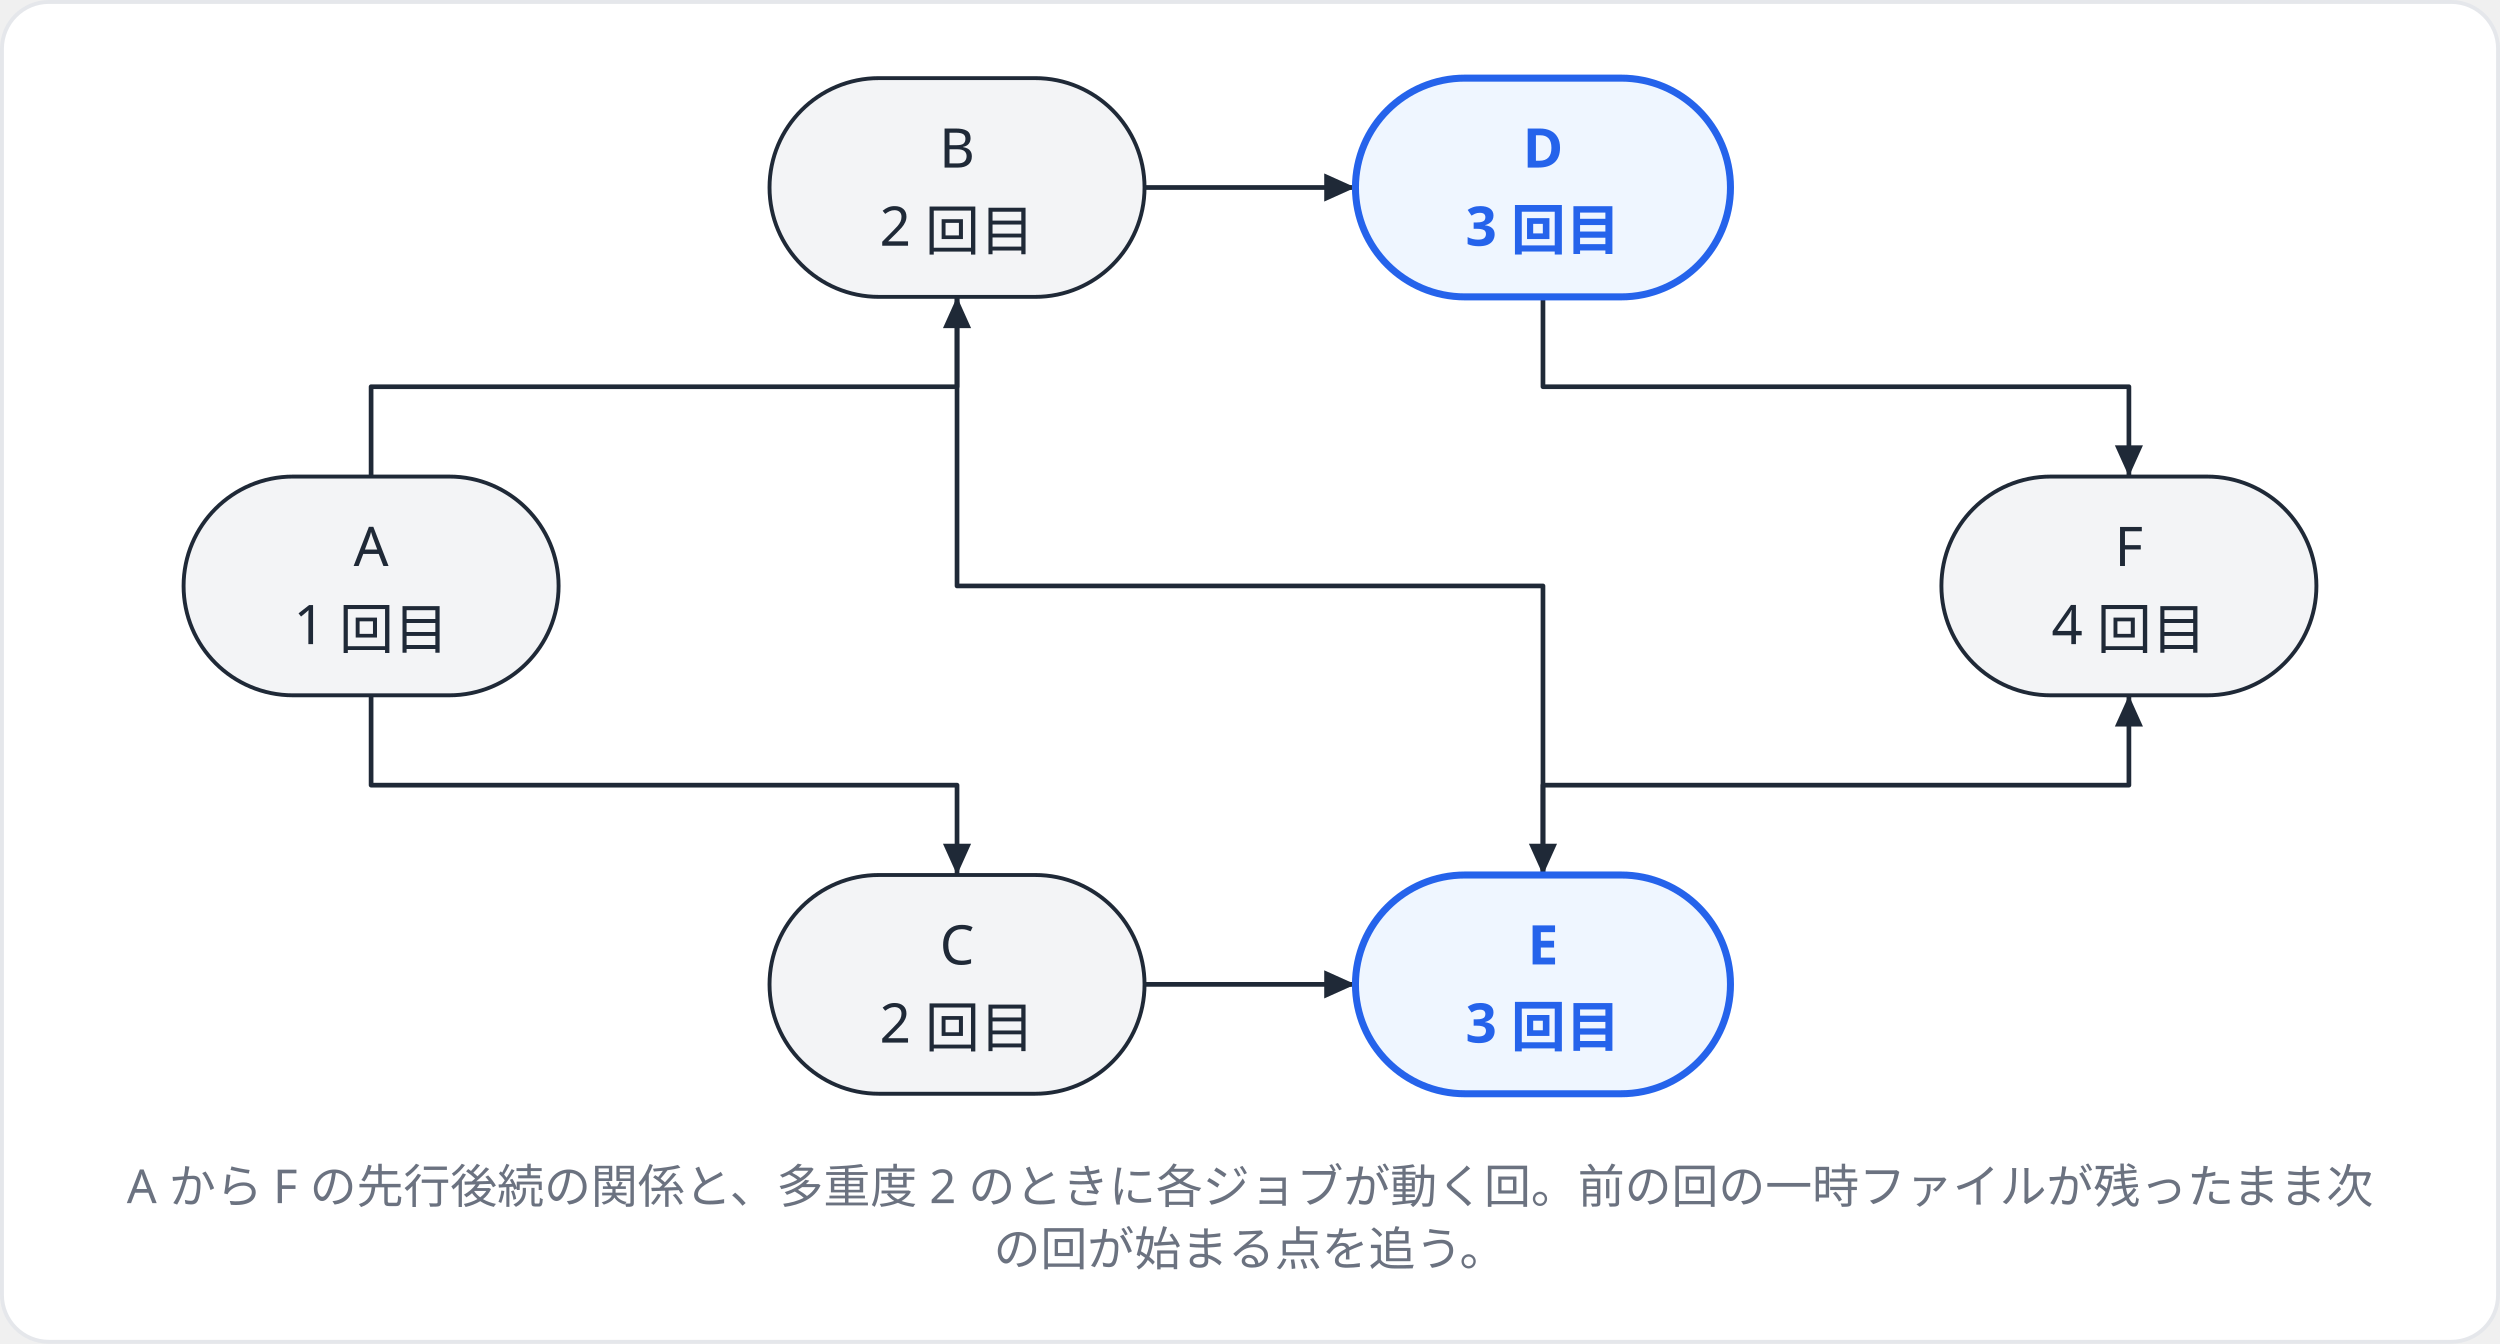
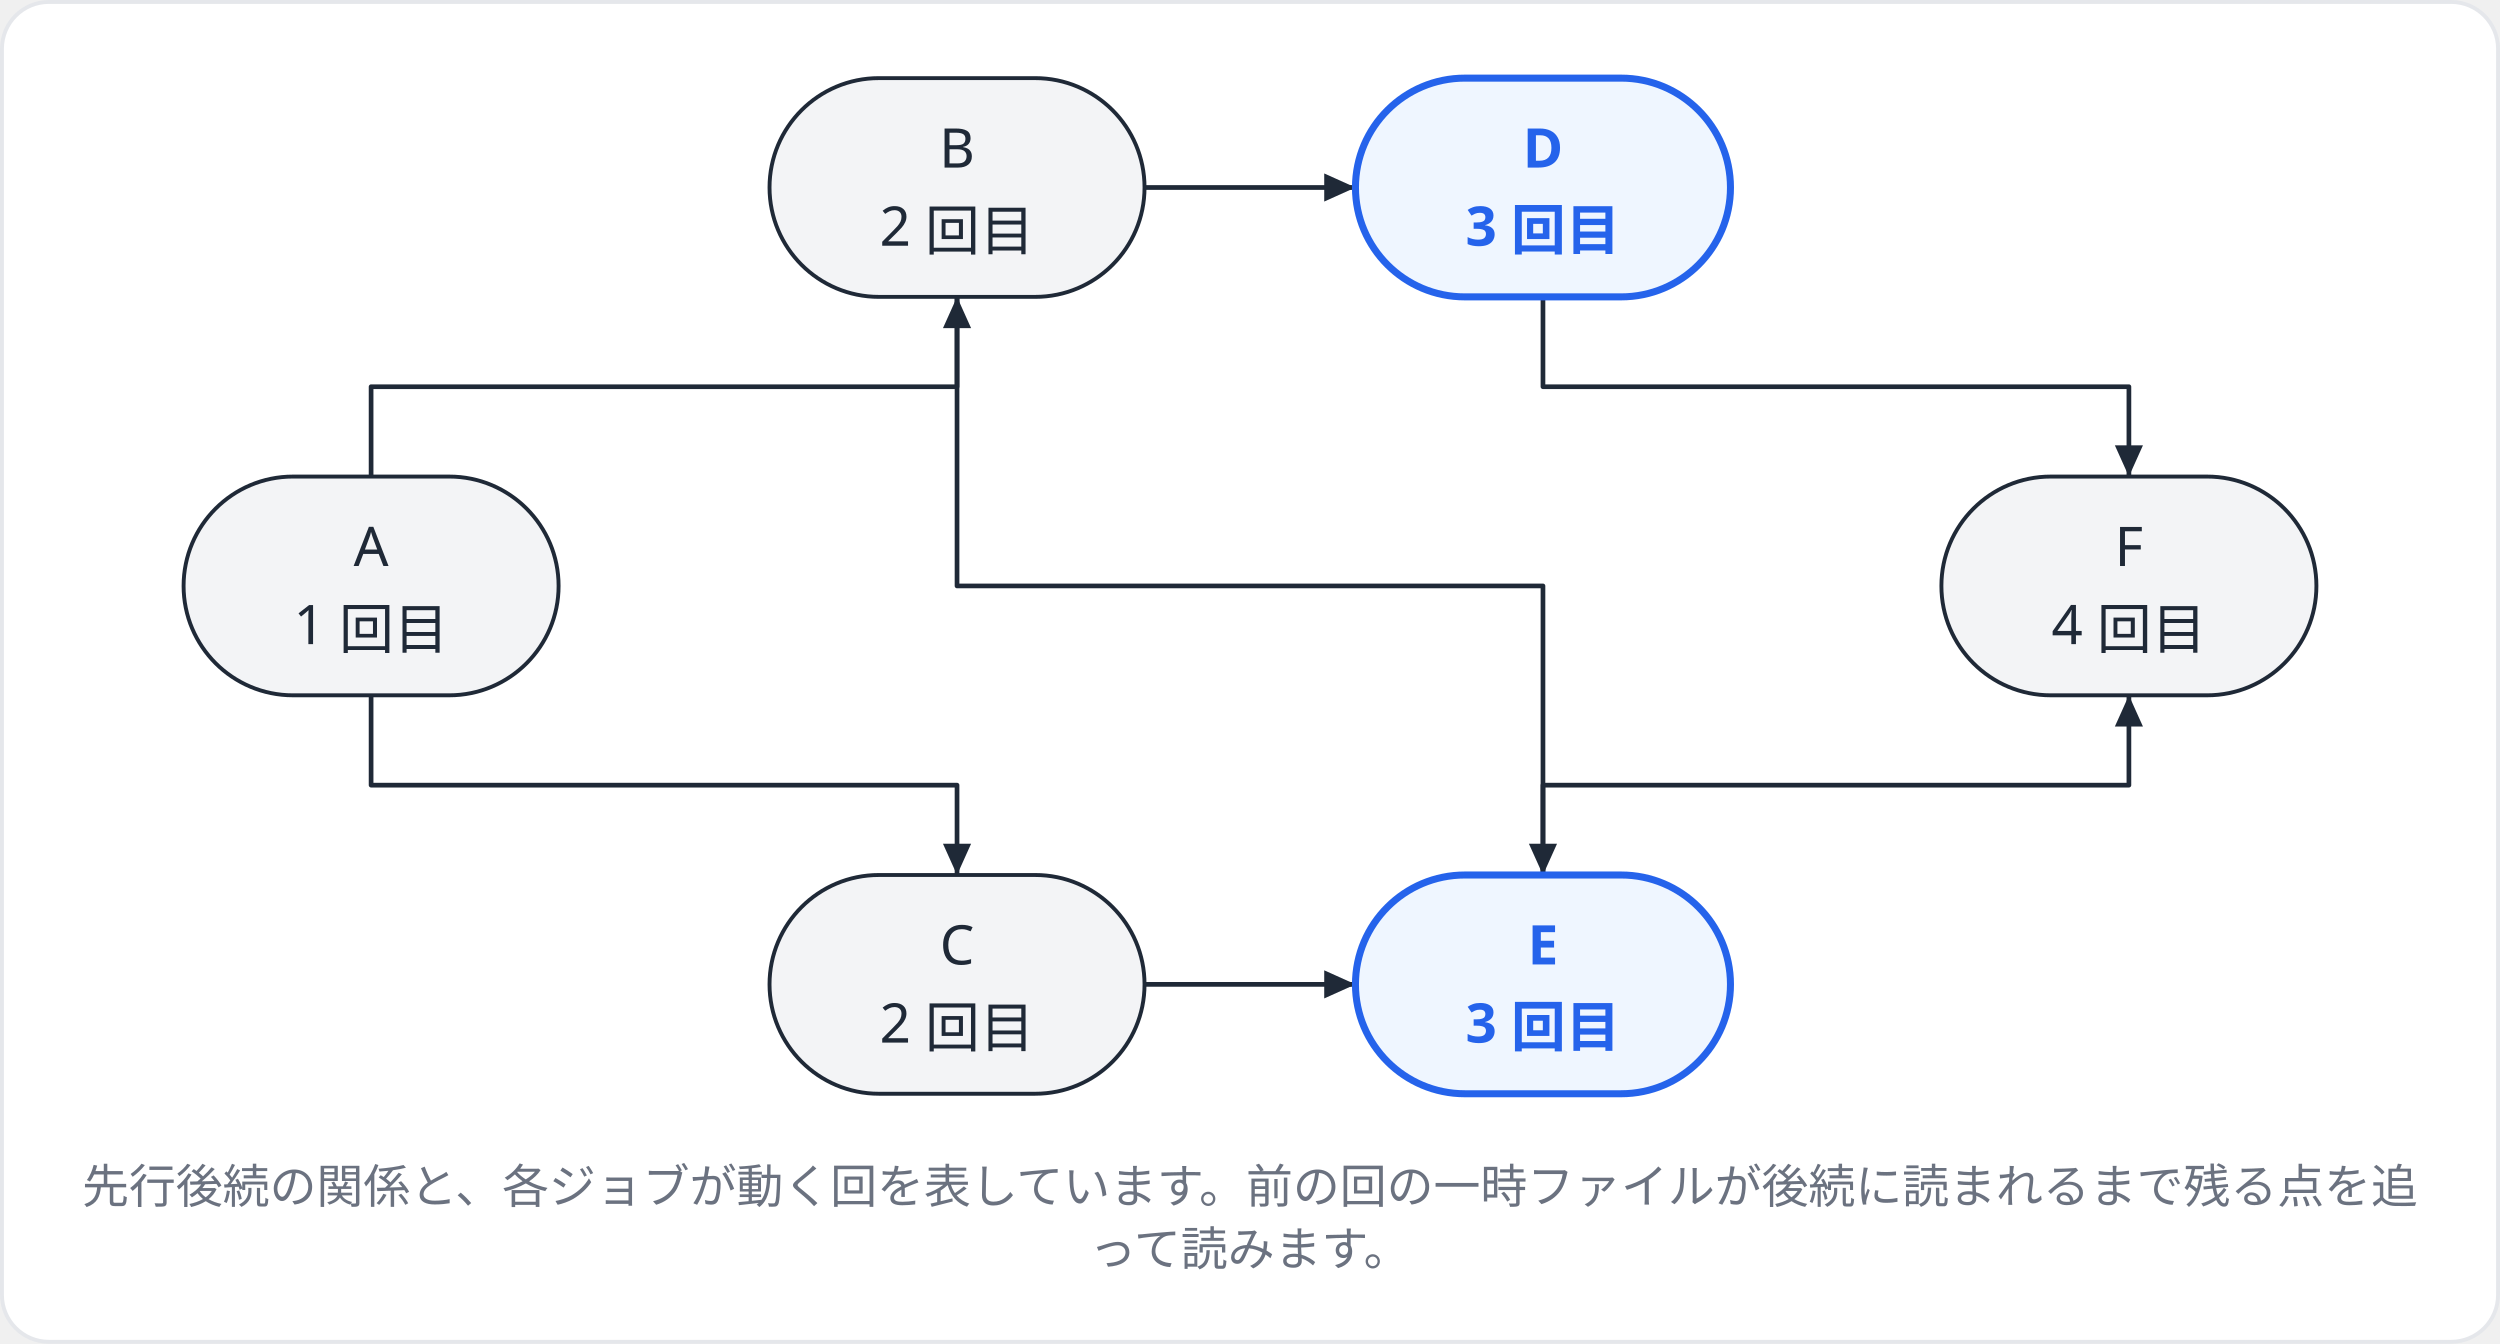
<svg xmlns="http://www.w3.org/2000/svg" width="640" height="344" viewBox="0 0 640 344" role="img">
  <rect x="0.5" y="0.5" width="639" height="343" rx="12" fill="#ffffff" stroke="#e5e7eb" stroke-width="1" />
  <g transform="translate(40 20)">
    <polyline points="55,102 55,79 205,79 205,56" fill="none" stroke="#1f2937" stroke-width="1.2" stroke-linejoin="round" />
    <polygon points="205,56 208.6,64 201.4,64" fill="#1f2937" />
    <polyline points="55,158 55,181 205,181 205,204" fill="none" stroke="#1f2937" stroke-width="1.2" stroke-linejoin="round" />
    <polygon points="205,204 201.4,196 208.6,196" fill="#1f2937" />
    <polyline points="253,28 307,28" fill="none" stroke="#1f2937" stroke-width="1.2" stroke-linejoin="round" />
    <polygon points="307,28 299,31.6 299,24.4" fill="#1f2937" />
    <polyline points="205,56 205,130 355,130 355,204" fill="none" stroke="#1f2937" stroke-width="1.2" stroke-linejoin="round" />
    <polygon points="355,204 351.4,196 358.6,196" fill="#1f2937" />
    <polyline points="253,232 307,232" fill="none" stroke="#1f2937" stroke-width="1.2" stroke-linejoin="round" />
    <polygon points="307,232 299,235.6 299,228.4" fill="#1f2937" />
    <polyline points="355,56 355,79 505,79 505,102" fill="none" stroke="#1f2937" stroke-width="1.2" stroke-linejoin="round" />
    <polygon points="505,102 501.4,94 508.6,94" fill="#1f2937" />
    <polyline points="355,204 355,181 505,181 505,158" fill="none" stroke="#1f2937" stroke-width="1.2" stroke-linejoin="round" />
    <polygon points="505,158 508.6,166 501.4,166" fill="#1f2937" />
    <rect x="7" y="102" width="96" height="56" rx="28" fill="#f3f4f6" stroke="#1f2937" stroke-width="1" />
    <text x="55" y="124.9" font-family="Hiragino Sans, Hiragino Kaku Gothic ProN, Noto Sans JP, Yu Gothic, Meiryo, sans-serif" font-size="14" fill="#1f2937" text-anchor="middle">A</text>
    <text x="55" y="144.9" font-family="Hiragino Sans, Hiragino Kaku Gothic ProN, Noto Sans JP, Yu Gothic, Meiryo, sans-serif" font-size="14" fill="#1f2937" text-anchor="middle">1 回目</text>
    <rect x="157" y="0" width="96" height="56" rx="28" fill="#f3f4f6" stroke="#1f2937" stroke-width="1" />
    <text x="205" y="22.9" font-family="Hiragino Sans, Hiragino Kaku Gothic ProN, Noto Sans JP, Yu Gothic, Meiryo, sans-serif" font-size="14" fill="#1f2937" text-anchor="middle">B</text>
    <text x="205" y="42.9" font-family="Hiragino Sans, Hiragino Kaku Gothic ProN, Noto Sans JP, Yu Gothic, Meiryo, sans-serif" font-size="14" fill="#1f2937" text-anchor="middle">2 回目</text>
    <rect x="157" y="204" width="96" height="56" rx="28" fill="#f3f4f6" stroke="#1f2937" stroke-width="1" />
    <text x="205" y="226.9" font-family="Hiragino Sans, Hiragino Kaku Gothic ProN, Noto Sans JP, Yu Gothic, Meiryo, sans-serif" font-size="14" fill="#1f2937" text-anchor="middle">C</text>
    <text x="205" y="246.9" font-family="Hiragino Sans, Hiragino Kaku Gothic ProN, Noto Sans JP, Yu Gothic, Meiryo, sans-serif" font-size="14" fill="#1f2937" text-anchor="middle">2 回目</text>
    <rect x="307" y="0" width="96" height="56" rx="28" fill="#eff6ff" stroke="#2563eb" stroke-width="1.8" />
    <text x="355" y="22.9" font-family="Hiragino Sans, Hiragino Kaku Gothic ProN, Noto Sans JP, Yu Gothic, Meiryo, sans-serif" font-size="14" fill="#2563eb" text-anchor="middle" font-weight="600">D</text>
    <text x="355" y="42.9" font-family="Hiragino Sans, Hiragino Kaku Gothic ProN, Noto Sans JP, Yu Gothic, Meiryo, sans-serif" font-size="14" fill="#2563eb" text-anchor="middle" font-weight="600">3 回目</text>
    <rect x="307" y="204" width="96" height="56" rx="28" fill="#eff6ff" stroke="#2563eb" stroke-width="1.8" />
    <text x="355" y="226.9" font-family="Hiragino Sans, Hiragino Kaku Gothic ProN, Noto Sans JP, Yu Gothic, Meiryo, sans-serif" font-size="14" fill="#2563eb" text-anchor="middle" font-weight="600">E</text>
    <text x="355" y="246.9" font-family="Hiragino Sans, Hiragino Kaku Gothic ProN, Noto Sans JP, Yu Gothic, Meiryo, sans-serif" font-size="14" fill="#2563eb" text-anchor="middle" font-weight="600">3 回目</text>
    <rect x="457" y="102" width="96" height="56" rx="28" fill="#f3f4f6" stroke="#1f2937" stroke-width="1" />
    <text x="505" y="124.9" font-family="Hiragino Sans, Hiragino Kaku Gothic ProN, Noto Sans JP, Yu Gothic, Meiryo, sans-serif" font-size="14" fill="#1f2937" text-anchor="middle">F</text>
    <text x="505" y="144.9" font-family="Hiragino Sans, Hiragino Kaku Gothic ProN, Noto Sans JP, Yu Gothic, Meiryo, sans-serif" font-size="14" fill="#1f2937" text-anchor="middle">4 回目</text>
  </g>
-   <text x="320" y="308" font-family="Hiragino Sans, Hiragino Kaku Gothic ProN, Noto Sans JP, Yu Gothic, Meiryo, sans-serif" font-size="12" fill="#6b7280" text-anchor="middle">A から F の先行後続の関係と、多重度 2 のときに各ジョブが動く回。前の回の一時ファイルが残ったまま次</text>
-   <text x="320" y="324" font-family="Hiragino Sans, Hiragino Kaku Gothic ProN, Noto Sans JP, Yu Gothic, Meiryo, sans-serif" font-size="12" fill="#6b7280" text-anchor="middle">の回が始まる点を追う。</text>
+   <text x="320" y="308" font-family="Hiragino Sans, Hiragino Kaku Gothic ProN, Noto Sans JP, Yu Gothic, Meiryo, sans-serif" font-size="12" fill="#6b7280" text-anchor="middle">先行後続の関係と、各ジョブが動く回を表しています。前の回の一時ファイルが後続に読まれるまで残る点を追</text>
+   <text x="320" y="324" font-family="Hiragino Sans, Hiragino Kaku Gothic ProN, Noto Sans JP, Yu Gothic, Meiryo, sans-serif" font-size="12" fill="#6b7280" text-anchor="middle">って読みます。</text>
</svg>
